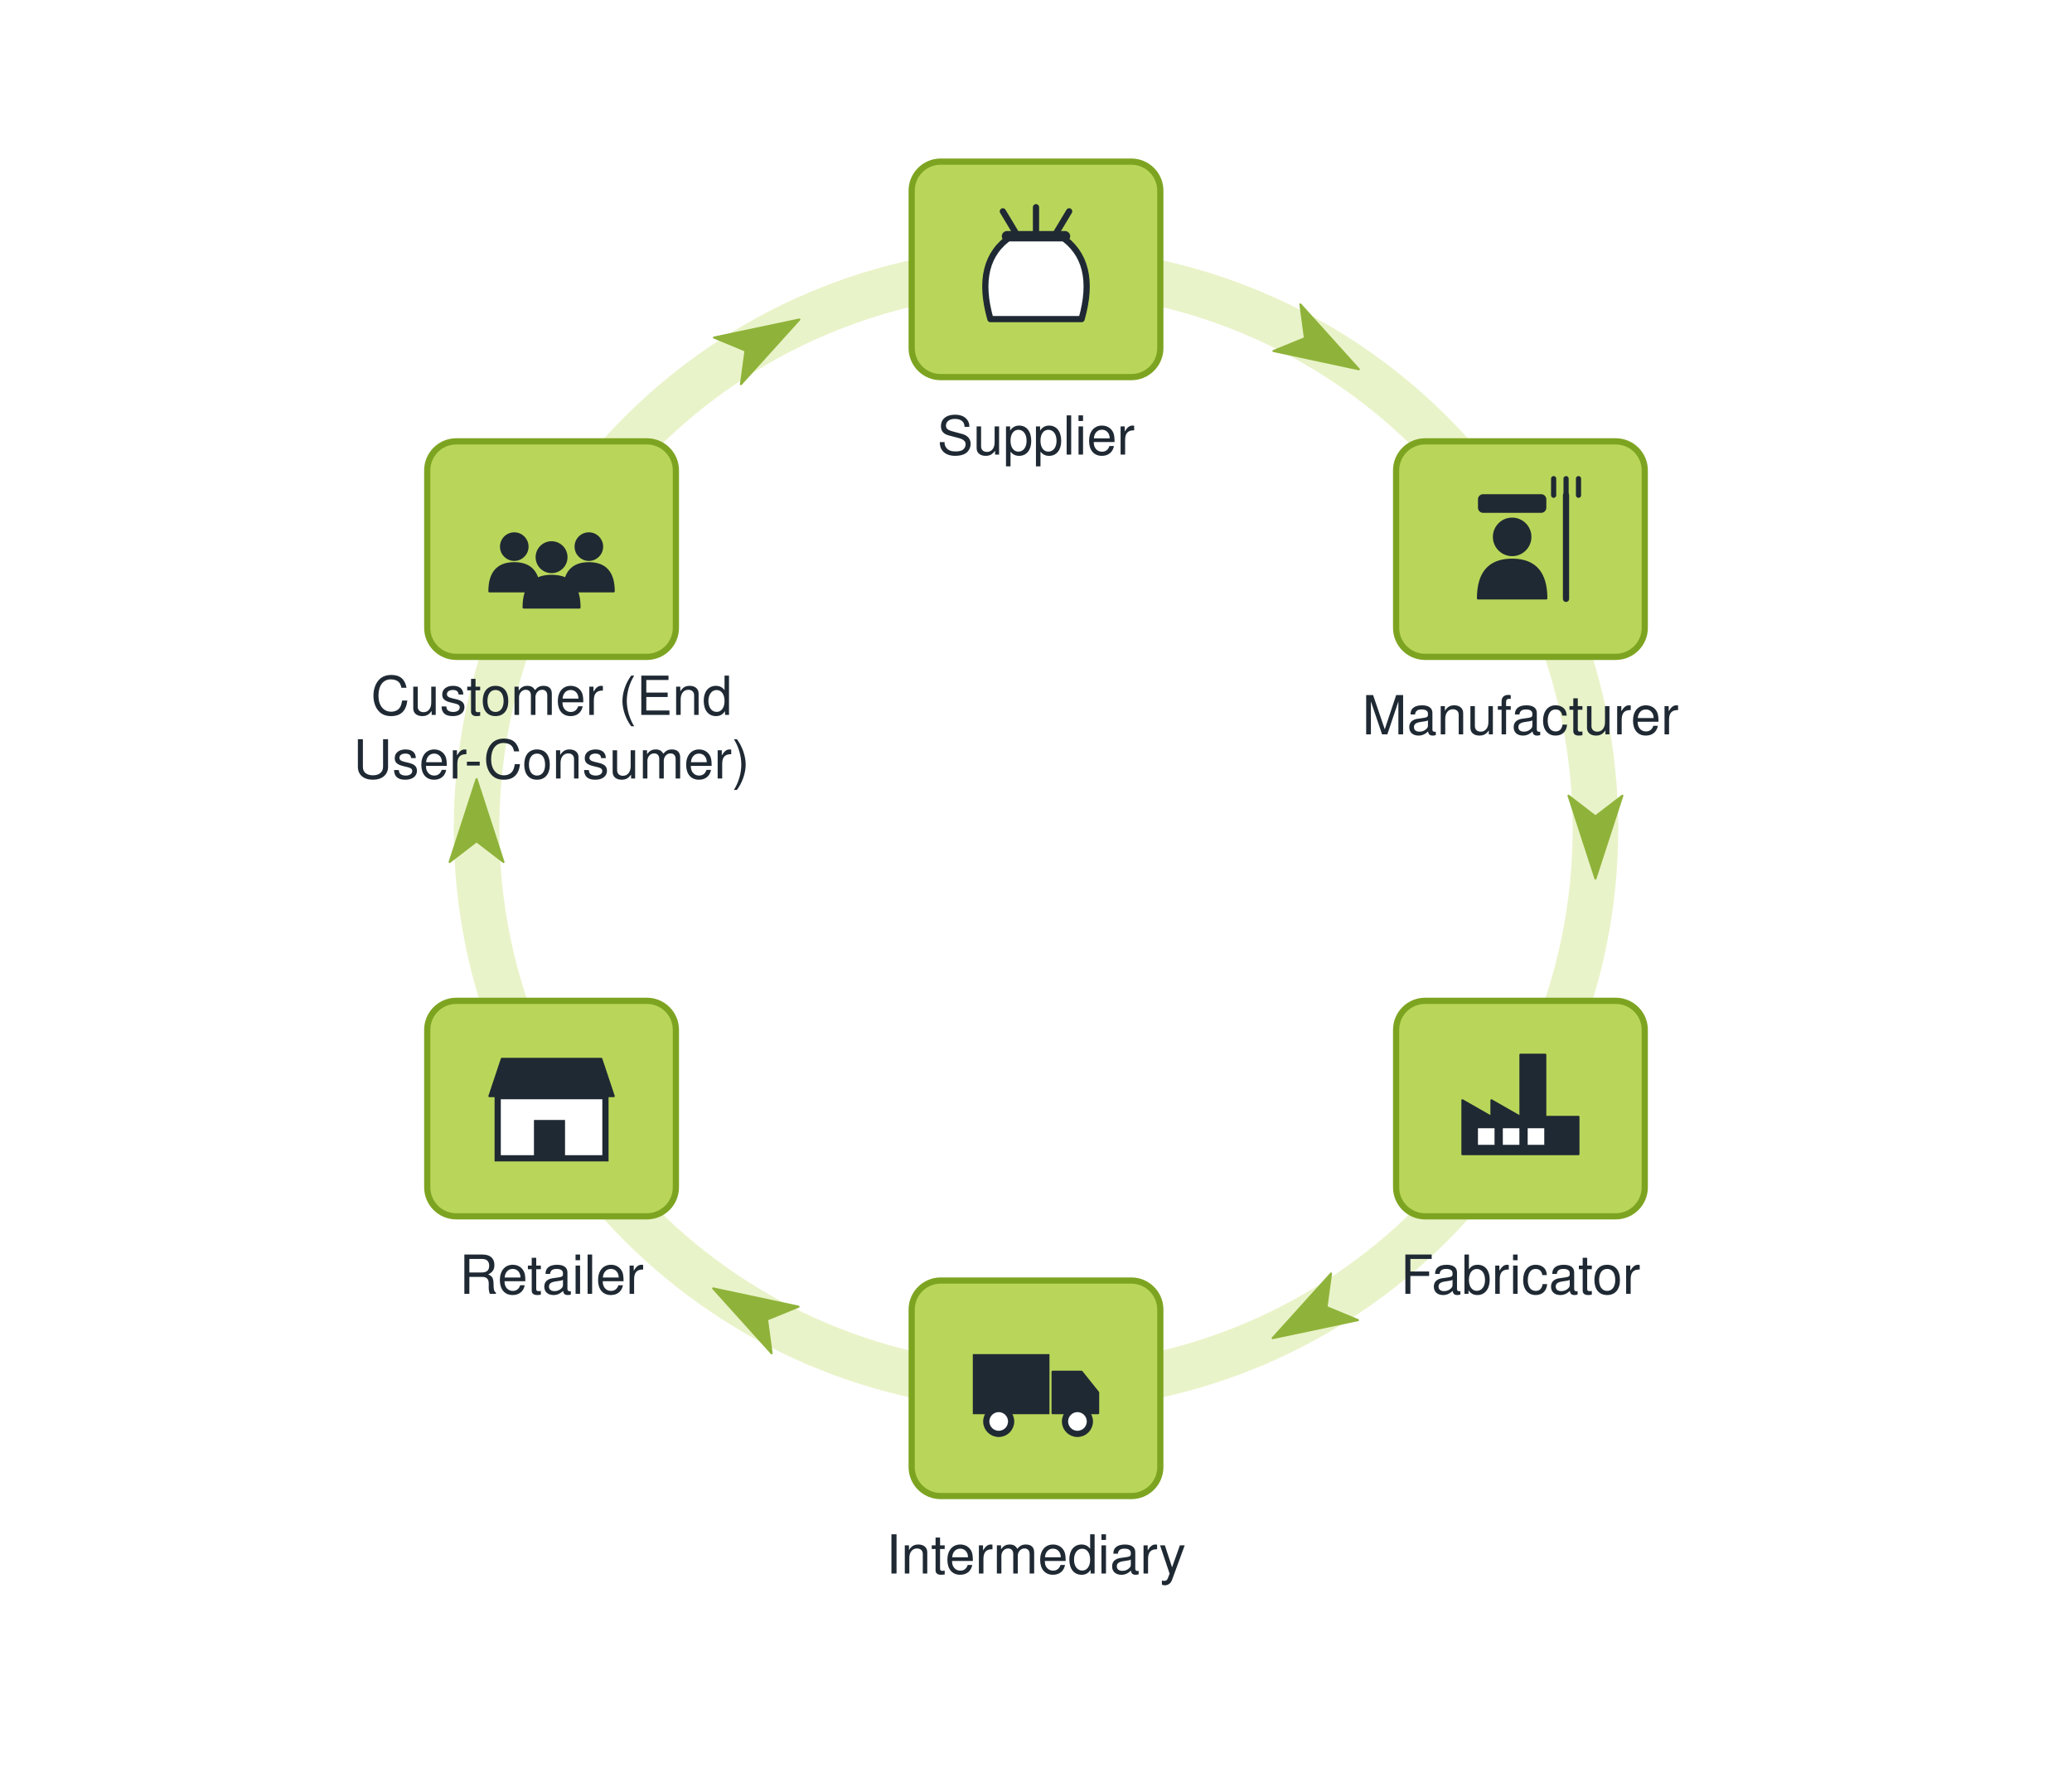
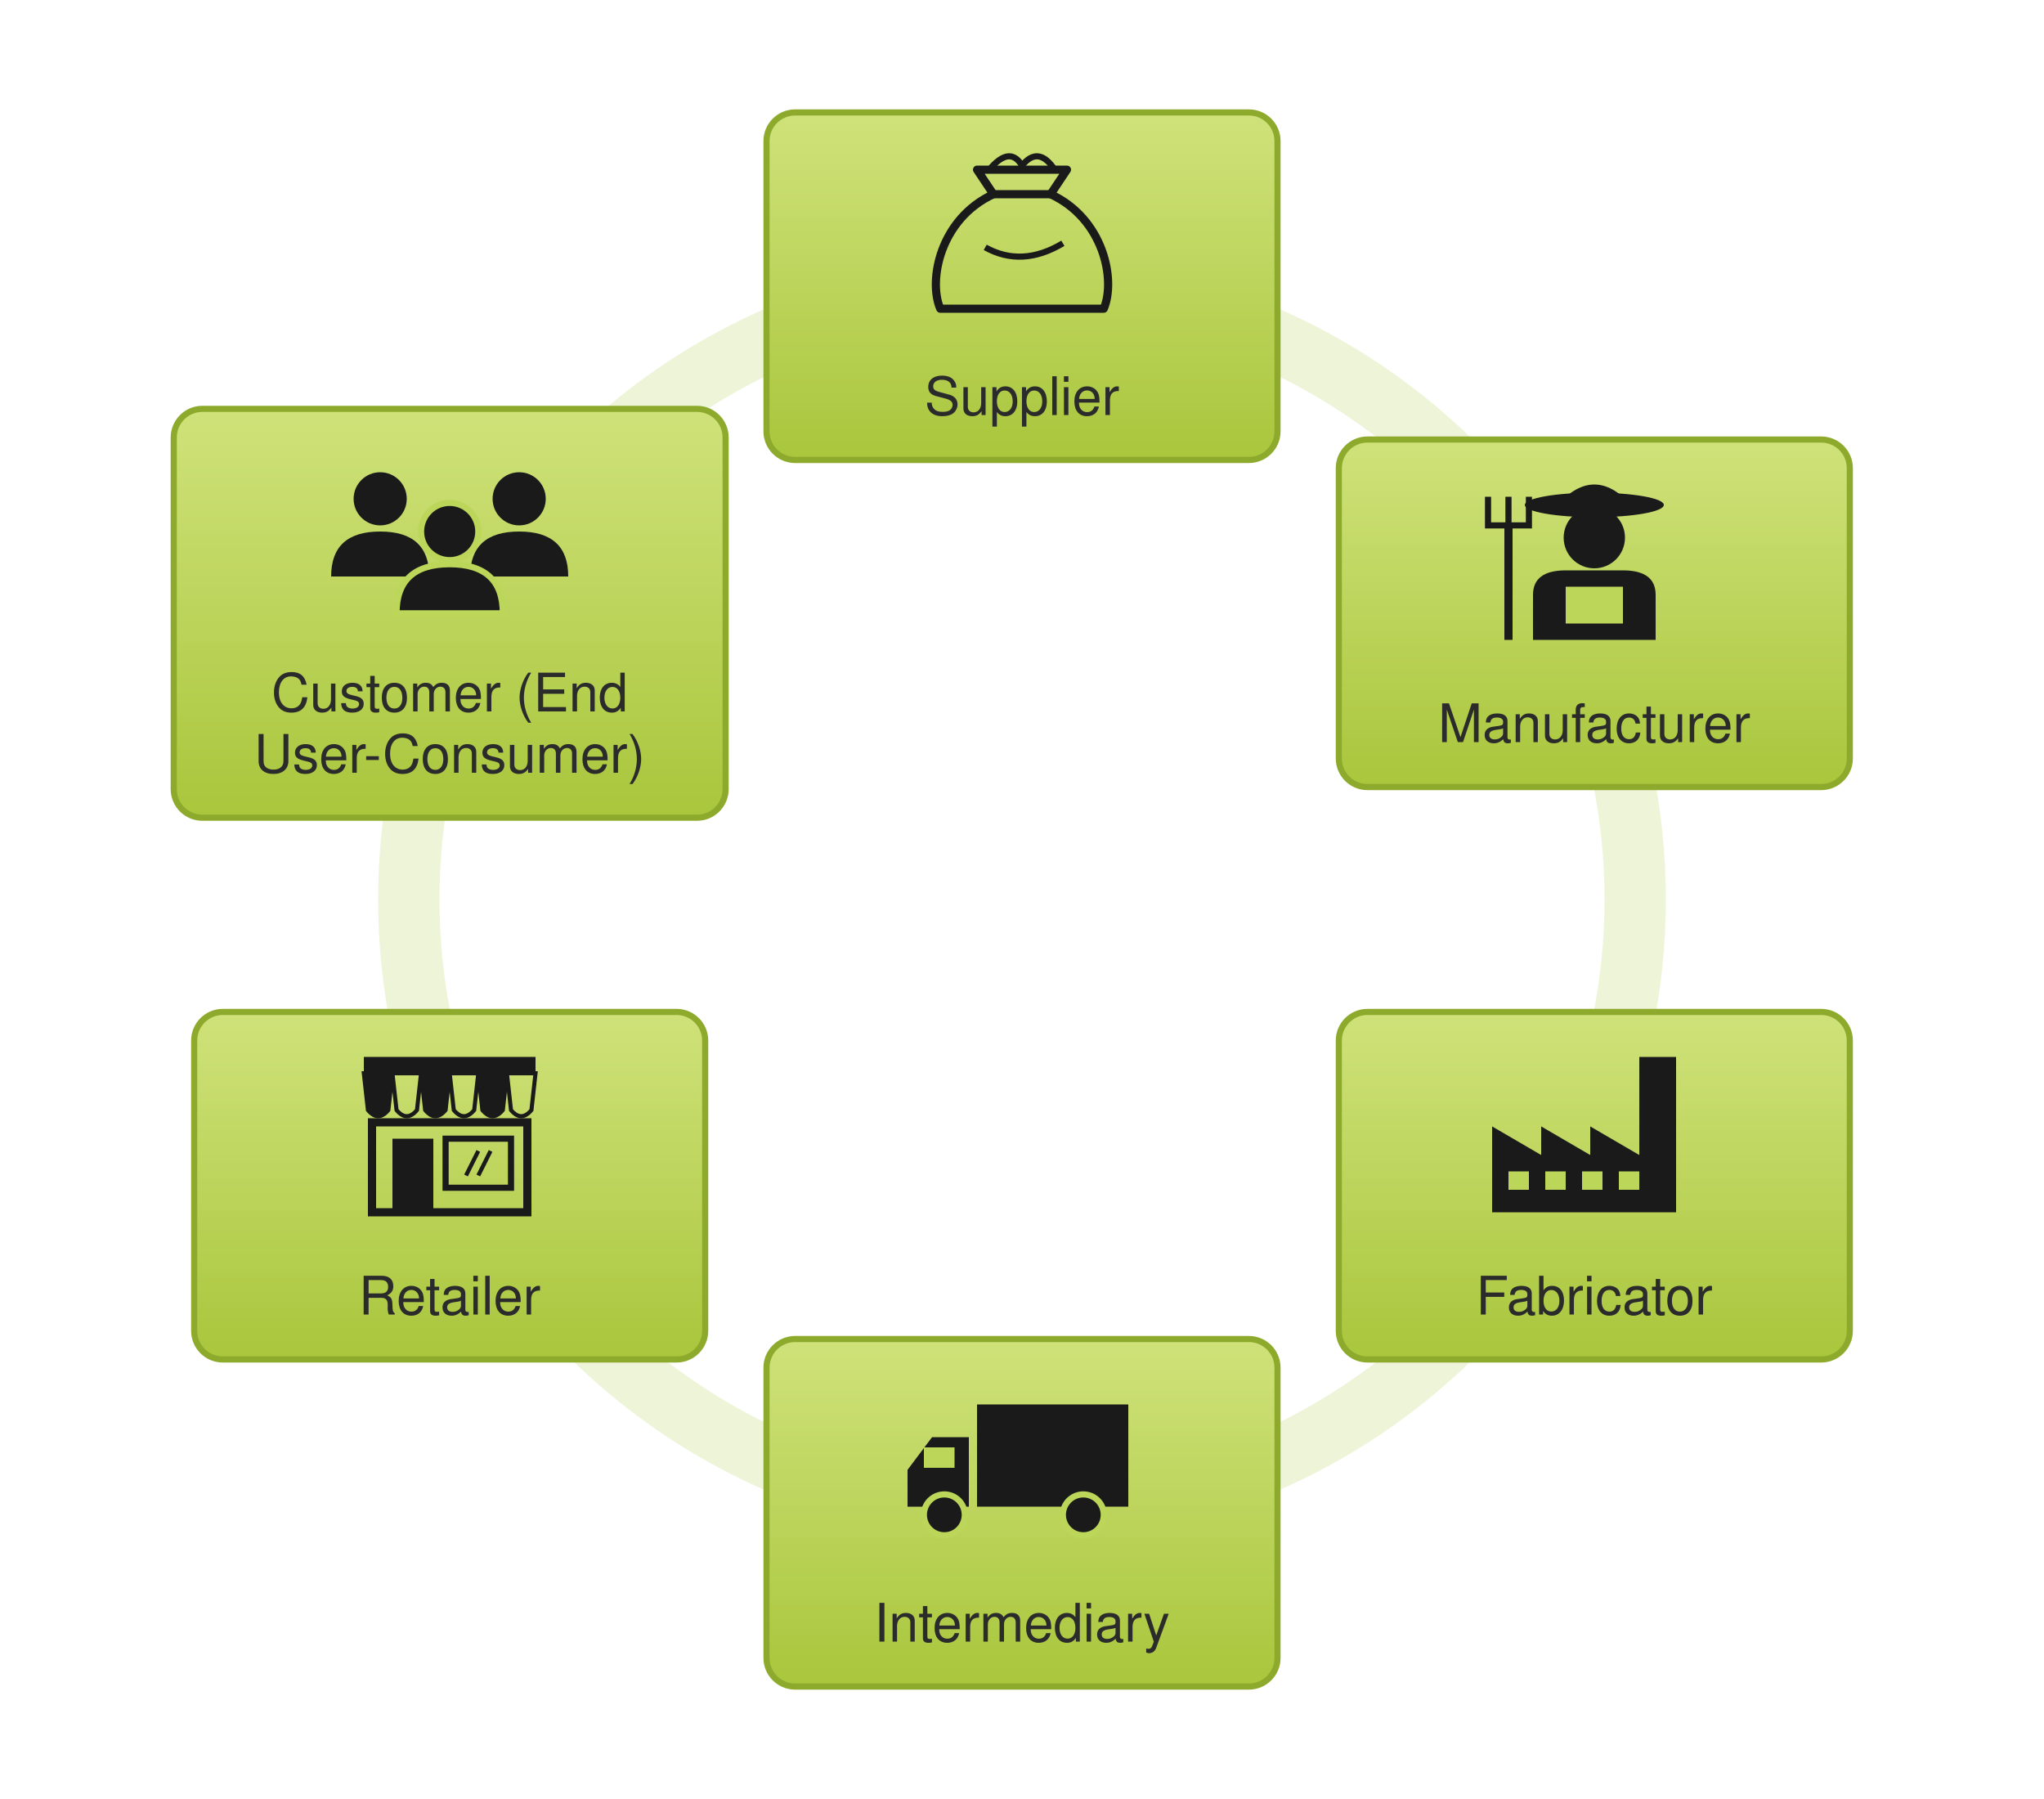
- <svg xmlns="http://www.w3.org/2000/svg" viewBox="0 0 1000 860" font-family="Segoe UI, Helvetica, Arial, sans-serif">
-   <rect width="1000" height="860" fill="#ffffff" />
-   <circle cx="500.0" cy="400.0" r="270.0" stroke="#e9f3c9" stroke-width="22" fill="none" />
-   <path d="M655.8 178.2 L627.6 146.9 L629.8 163.2 L614.6 169.4 Z" stroke="#8fb33a" stroke-width="1" fill="#8fb33a" stroke-linejoin="round" stroke-linecap="round" />
-   <path d="M770.0 424.0 L783.0 384.0 L770.0 394.0 L757.0 384.0 Z" stroke="#8fb33a" stroke-width="1" fill="#8fb33a" stroke-linejoin="round" stroke-linecap="round" />
-   <path d="M614.2 645.8 L655.4 637.1 L640.2 630.8 L642.4 614.6 Z" stroke="#8fb33a" stroke-width="1" fill="#8fb33a" stroke-linejoin="round" stroke-linecap="round" />
-   <path d="M344.2 621.8 L372.4 653.1 L370.2 636.8 L385.4 630.6 Z" stroke="#8fb33a" stroke-width="1" fill="#8fb33a" stroke-linejoin="round" stroke-linecap="round" />
-   <path d="M230.0 376.0 L217.0 416.0 L230.0 406.0 L243.0 416.0 Z" stroke="#8fb33a" stroke-width="1" fill="#8fb33a" stroke-linejoin="round" stroke-linecap="round" />
-   <path d="M385.8 154.2 L344.6 162.9 L359.8 169.2 L357.6 185.4 Z" stroke="#8fb33a" stroke-width="1" fill="#8fb33a" stroke-linejoin="round" stroke-linecap="round" />
-   <rect x="440.0" y="78.0" width="120.0" height="104.0" rx="14" stroke="#7da421" stroke-width="3" fill="#b9d65a" />
-   <path d="M478.0 154.0 Q470.0 126.0 488.0 114.0 L512.0 114.0 Q530.0 126.0 522.0 154.0 Z" stroke="#1f2933" stroke-width="3" fill="#ffffff" stroke-linejoin="round" stroke-linecap="round" />
-   <line x1="486.0" y1="114.0" x2="514.0" y2="114.0" stroke="#1f2933" stroke-width="5" stroke-linecap="round" />
-   <path d="M490.0 112.0 L484.0 102.0 M500.0 112.0 L500.0 100.0 M510.0 112.0 L516.0 102.0" stroke="#1f2933" stroke-width="3" fill="none" stroke-linejoin="round" stroke-linecap="round" />
-   <text x="500.0" y="219.4" font-size="26" fill="#1f2933" text-anchor="middle" font-weight="500">Supplier</text>
-   <rect x="673.8" y="213.0" width="120.0" height="104.0" rx="14" stroke="#7da421" stroke-width="3" fill="#b9d65a" />
-   <circle cx="729.8" cy="259.1" r="8.8" stroke="#1f2933" stroke-width="1" fill="#1f2933" />
-   <path d="M713.3 288.8 Q713.3 270.1 729.8 270.1 Q746.3 270.1 746.3 288.8 Z" stroke="#1f2933" stroke-width="1" fill="#1f2933" stroke-linejoin="round" stroke-linecap="round" />
-   <rect x="713.8" y="239.0" width="32.0" height="8.0" rx="2" stroke="#1f2933" stroke-width="1" fill="#1f2933" />
-   <line x1="755.8" y1="239.0" x2="755.8" y2="289.0" stroke="#1f2933" stroke-width="3" stroke-linecap="round" />
-   <path d="M749.827 239.0 L749.827 231.0 M755.827 239.0 L755.827 231.0 M761.827 239.0 L761.827 231.0" stroke="#1f2933" stroke-width="2.5" fill="none" stroke-linejoin="round" stroke-linecap="round" />
-   <text x="733.8" y="354.4" font-size="26" fill="#1f2933" text-anchor="middle" font-weight="500">Manufacturer</text>
-   <rect x="673.8" y="483.0" width="120.0" height="104.0" rx="14" stroke="#7da421" stroke-width="3" fill="#b9d65a" />
-   <path d="M705.8 557.0 L705.8 531.0 L719.8 539.0 L719.8 531.0 L733.8 539.0 L733.8 509.0 L745.8 509.0 L745.8 539.0 L761.8 539.0 L761.8 557.0 Z" stroke="#1f2933" stroke-width="1" fill="#1f2933" stroke-linejoin="round" stroke-linecap="round" />
-   <rect x="713.8" y="545.0" width="7.0" height="7.0" rx="0" stroke="#ffffff" stroke-width="1" fill="#ffffff" />
-   <rect x="725.8" y="545.0" width="7.0" height="7.0" rx="0" stroke="#ffffff" stroke-width="1" fill="#ffffff" />
-   <rect x="737.8" y="545.0" width="7.0" height="7.0" rx="0" stroke="#ffffff" stroke-width="1" fill="#ffffff" />
-   <text x="733.8" y="624.4" font-size="26" fill="#1f2933" text-anchor="middle" font-weight="500">Fabricator</text>
-   <rect x="440.0" y="618.0" width="120.0" height="104.0" rx="14" stroke="#7da421" stroke-width="3" fill="#b9d65a" />
-   <rect x="470.0" y="654.0" width="36.0" height="28.0" rx="0" stroke="#1f2933" stroke-width="1" fill="#1f2933" />
-   <path d="M508.0 662.0 L522.0 662.0 L530.0 672.0 L530.0 682.0 L508.0 682.0 Z" stroke="#1f2933" stroke-width="1" fill="#1f2933" stroke-linejoin="round" stroke-linecap="round" />
-   <circle cx="482.0" cy="686.0" r="6.0" stroke="#1f2933" stroke-width="3" fill="#ffffff" />
-   <circle cx="520.0" cy="686.0" r="6.0" stroke="#1f2933" stroke-width="3" fill="#ffffff" />
-   <text x="500.0" y="759.4" font-size="26" fill="#1f2933" text-anchor="middle" font-weight="500">Intermediary</text>
-   <rect x="206.2" y="483.0" width="120.0" height="104.0" rx="14" stroke="#7da421" stroke-width="3" fill="#b9d65a" />
-   <rect x="240.2" y="529.0" width="52.0" height="30.0" rx="0" stroke="#1f2933" stroke-width="3" fill="#ffffff" />
-   <path d="M236.2 529.0 L242.2 511.0 L290.2 511.0 L296.2 529.0 Z" stroke="#1f2933" stroke-width="1" fill="#1f2933" stroke-linejoin="round" stroke-linecap="round" />
-   <rect x="258.2" y="541.0" width="14.0" height="18.0" rx="0" stroke="#1f2933" stroke-width="1" fill="#1f2933" />
-   <text x="266.2" y="624.4" font-size="26" fill="#1f2933" text-anchor="middle" font-weight="500">Retailer</text>
-   <rect x="206.2" y="213.0" width="120.0" height="104.0" rx="14" stroke="#7da421" stroke-width="3" fill="#b9d65a" />
-   <circle cx="248.2" cy="263.8" r="6.4" stroke="#1f2933" stroke-width="1" fill="#1f2933" />
-   <path d="M236.2 285.4 Q236.2 271.8 248.2 271.8 Q260.2 271.8 260.2 285.4 Z" stroke="#1f2933" stroke-width="1" fill="#1f2933" stroke-linejoin="round" stroke-linecap="round" />
-   <circle cx="284.2" cy="263.8" r="6.4" stroke="#1f2933" stroke-width="1" fill="#1f2933" />
-   <path d="M272.2 285.4 Q272.2 271.8 284.2 271.8 Q296.2 271.8 296.2 285.4 Z" stroke="#1f2933" stroke-width="1" fill="#1f2933" stroke-linejoin="round" stroke-linecap="round" />
-   <circle cx="266.2" cy="268.9" r="7.2" stroke="#1f2933" stroke-width="1" fill="#1f2933" />
-   <path d="M252.7 293.2 Q252.7 277.9 266.2 277.9 Q279.7 277.9 279.7 293.2 Z" stroke="#1f2933" stroke-width="1" fill="#1f2933" stroke-linejoin="round" stroke-linecap="round" />
-   <text x="266.2" y="345.0" font-size="26" fill="#1f2933" text-anchor="middle" font-weight="500">Customer (End</text>
-   <text x="266.2" y="375.7" font-size="26" fill="#1f2933" text-anchor="middle" font-weight="500">User-Consumer)</text>
+ <svg xmlns="http://www.w3.org/2000/svg" viewBox="0 0 1000 880" font-family="Segoe UI, Helvetica, Arial, sans-serif">
+   <rect width="1000" height="880" fill="#ffffff" />
+   <defs>
+     <linearGradient id="tile" x1="0" y1="0" x2="0" y2="1">
+       <stop offset="0" stop-color="#cfe27a" />
+       <stop offset="1" stop-color="#a9c63c" />
+     </linearGradient>
+   </defs>
+   <circle cx="500" cy="440" r="300" fill="none" stroke="#eef4d8" stroke-width="30" />
+   <rect x="375.0" y="55.0" width="250" height="170" rx="14" fill="url(#tile)" stroke="#8eaa2c" stroke-width="3" />
+   <path d="M478 83.0 L522 83.0 L514 95.0 C540 107.0 546 137.0 540 151.0 L460 151.0 C454 137.0 460 107.0 486 95.0 Z" fill="none" stroke="#1a1a1a" stroke-width="4" stroke-linejoin="round" />
+   <path d="M486 95.0 L514 95.0" stroke="#1a1a1a" stroke-width="4" />
+   <path d="M484 83.0 Q494 71.0 500 81.0 Q508 71.0 516 83.0" fill="none" stroke="#1a1a1a" stroke-width="3" />
+   <path d="M482 121.0 Q500 131.0 520 119.0" fill="none" stroke="#1a1a1a" stroke-width="3" />
+   <text x="500" y="203.0" font-size="26" fill="#2b2b2b" text-anchor="middle">Supplier</text>
+   <rect x="655.0" y="215.0" width="250" height="170" rx="14" fill="url(#tile)" stroke="#8eaa2c" stroke-width="3" />
+   <ellipse cx="780" cy="247.0" rx="34" ry="6" fill="#1a1a1a" />
+   <path d="M762 247.0 Q780 227.0 798 247.0 Z" fill="#1a1a1a" />
+   <circle cx="780" cy="263.0" r="15" fill="#1a1a1a" />
+   <path d="M750 313.0 L750 291.0 Q750 279.0 766 279.0 L794 279.0 Q810 279.0 810 291.0 L810 313.0 Z" fill="#1a1a1a" />
+   <rect x="766" y="287.0" width="28" height="18" fill="#bcd65a" />
+   <line x1="738" y1="257.0" x2="738" y2="313.0" stroke="#1a1a1a" stroke-width="4" />
+   <path d="M728 243.0 L728 257.0 L748 257.0 L748 243.0 M738 243.0 L738 257.0" fill="none" stroke="#1a1a1a" stroke-width="3" />
+   <text x="780" y="363.0" font-size="26" fill="#2b2b2b" text-anchor="middle">Manufacturer</text>
+   <rect x="655.0" y="495.0" width="250" height="170" rx="14" fill="url(#tile)" stroke="#8eaa2c" stroke-width="3" />
+   <path d="M730 593.0 L730 551.0 L754 565.0 L754 551.0 L778 565.0 L778 551.0 L802 565.0 L802 517.0 L820 517.0 L820 593.0 Z" fill="#1a1a1a" />
+   <rect x="738" y="573.0" width="10" height="9" fill="#bcd65a" />
+   <rect x="756" y="573.0" width="10" height="9" fill="#bcd65a" />
+   <rect x="774" y="573.0" width="10" height="9" fill="#bcd65a" />
+   <rect x="792" y="573.0" width="10" height="9" fill="#bcd65a" />
+   <text x="780" y="643.0" font-size="26" fill="#2b2b2b" text-anchor="middle">Fabricator</text>
+   <rect x="375.0" y="655.0" width="250" height="170" rx="14" fill="url(#tile)" stroke="#8eaa2c" stroke-width="3" />
+   <rect x="478" y="687.0" width="74" height="50" fill="#1a1a1a" />
+   <path d="M474 737.0 L474 703.0 L456 703.0 L444 719.0 L444 737.0 Z" fill="#1a1a1a" />
+   <rect x="452" y="708.0" width="15" height="10" fill="#bcd65a" />
+   <circle cx="462" cy="741.0" r="10" fill="#1a1a1a" stroke="#bcd65a" stroke-width="3" />
+   <circle cx="530" cy="741.0" r="10" fill="#1a1a1a" stroke="#bcd65a" stroke-width="3" />
+   <text x="500" y="803.0" font-size="26" fill="#2b2b2b" text-anchor="middle">Intermediary</text>
+   <rect x="95.0" y="495.0" width="250" height="170" rx="14" fill="url(#tile)" stroke="#8eaa2c" stroke-width="3" />
+   <rect x="178" y="517.0" width="84" height="8" fill="#1a1a1a" />
+   <path d="M178 525.0 L192 525.0 L190 543.0 Q185 549.0 180 543.0 Z" fill="#1a1a1a" stroke="#1a1a1a" stroke-width="2" />
+   <path d="M192 525.0 L206 525.0 L204 543.0 Q199 549.0 194 543.0 Z" fill="none" stroke="#1a1a1a" stroke-width="2" />
+   <path d="M206 525.0 L220 525.0 L218 543.0 Q213 549.0 208 543.0 Z" fill="#1a1a1a" stroke="#1a1a1a" stroke-width="2" />
+   <path d="M220 525.0 L234 525.0 L232 543.0 Q227 549.0 222 543.0 Z" fill="none" stroke="#1a1a1a" stroke-width="2" />
+   <path d="M234 525.0 L248 525.0 L246 543.0 Q241 549.0 236 543.0 Z" fill="#1a1a1a" stroke="#1a1a1a" stroke-width="2" />
+   <path d="M248 525.0 L262 525.0 L260 543.0 Q255 549.0 250 543.0 Z" fill="none" stroke="#1a1a1a" stroke-width="2" />
+   <rect x="182" y="549.0" width="76" height="44" fill="none" stroke="#1a1a1a" stroke-width="4" />
+   <rect x="192" y="557.0" width="20" height="36" fill="#1a1a1a" />
+   <rect x="218" y="557.0" width="32" height="24" fill="none" stroke="#1a1a1a" stroke-width="3" />
+   <path d="M228 575.0 L234 563.0 M234 575.0 L240 563.0" stroke="#1a1a1a" stroke-width="2" />
+   <text x="220" y="643.0" font-size="26" fill="#2b2b2b" text-anchor="middle">Retailer</text>
+   <rect x="85.0" y="200.0" width="270" height="200" rx="14" fill="url(#tile)" stroke="#8eaa2c" stroke-width="3" />
+   <circle cx="186" cy="244.0" r="13" fill="#1a1a1a" />
+   <path d="M162 282.0 Q162 260.0 186 260.0 Q210 260.0 210 282.0 Z" fill="#1a1a1a" />
+   <circle cx="254" cy="244.0" r="13" fill="#1a1a1a" />
+   <path d="M230 282.0 Q230 260.0 254 260.0 Q278 260.0 278 282.0 Z" fill="#1a1a1a" />
+   <circle cx="220" cy="260.0" r="14" fill="#1a1a1a" stroke="#bcd65a" stroke-width="3" />
+   <path d="M194 300.0 Q194 276.0 220 276.0 Q246 276.0 246 300.0 Z" fill="#1a1a1a" stroke="#bcd65a" stroke-width="3" />
+   <text x="220" y="348.0" font-size="26" fill="#2b2b2b" text-anchor="middle">Customer (End</text>
+   <text x="220" y="378.0" font-size="26" fill="#2b2b2b" text-anchor="middle">User-Consumer)</text>
</svg>
